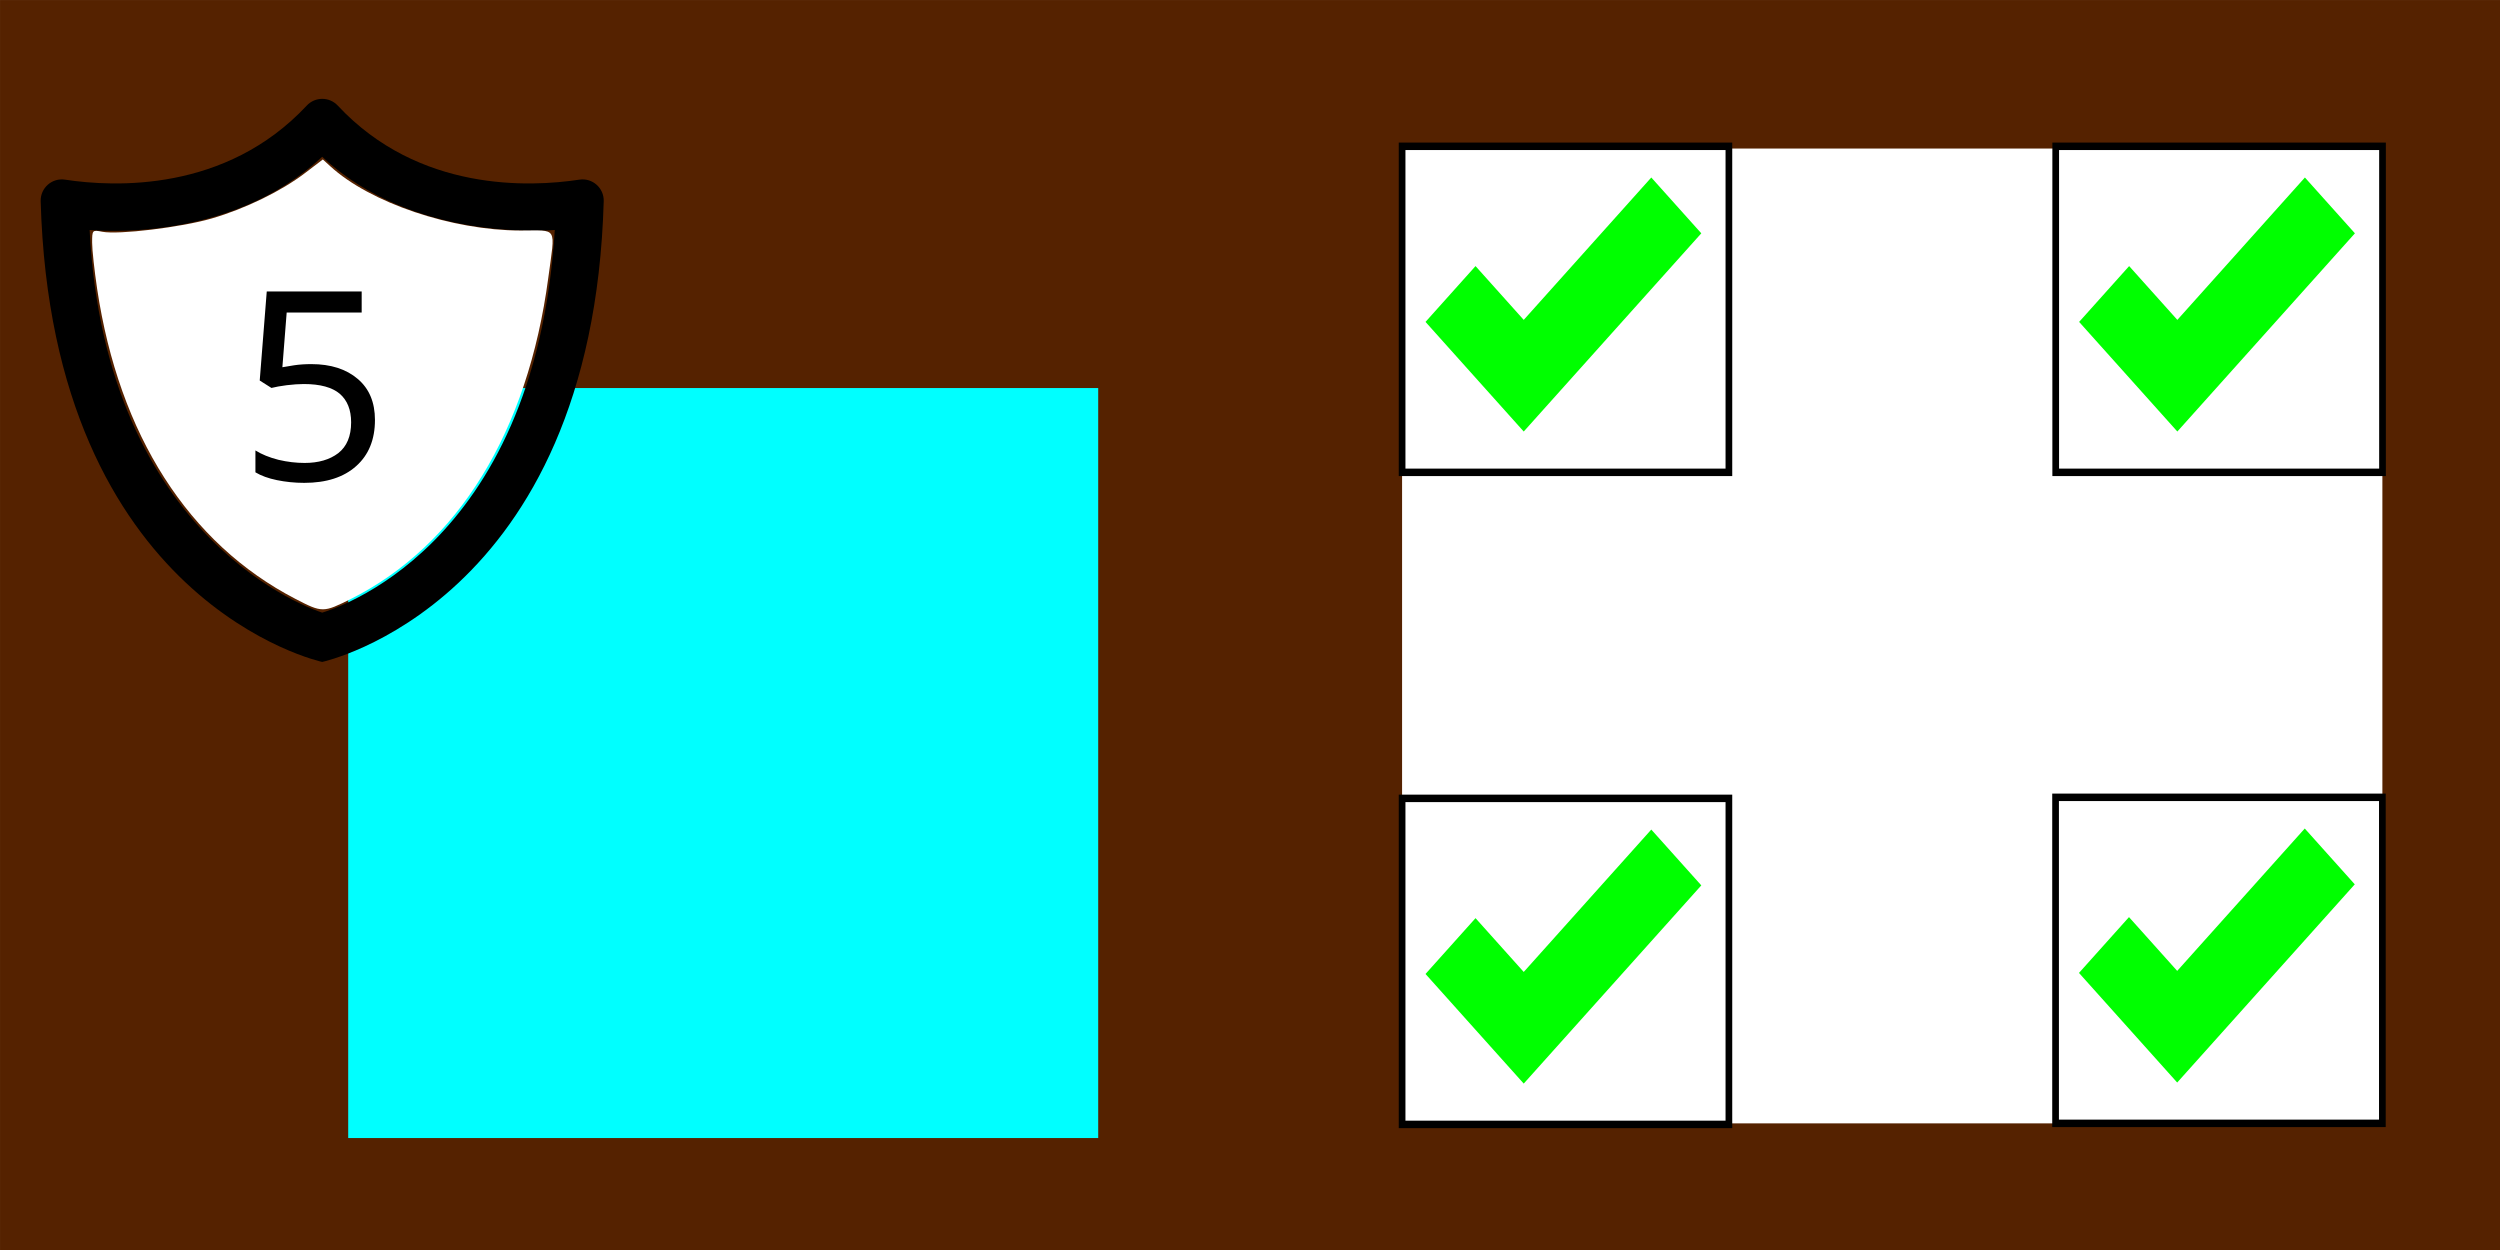
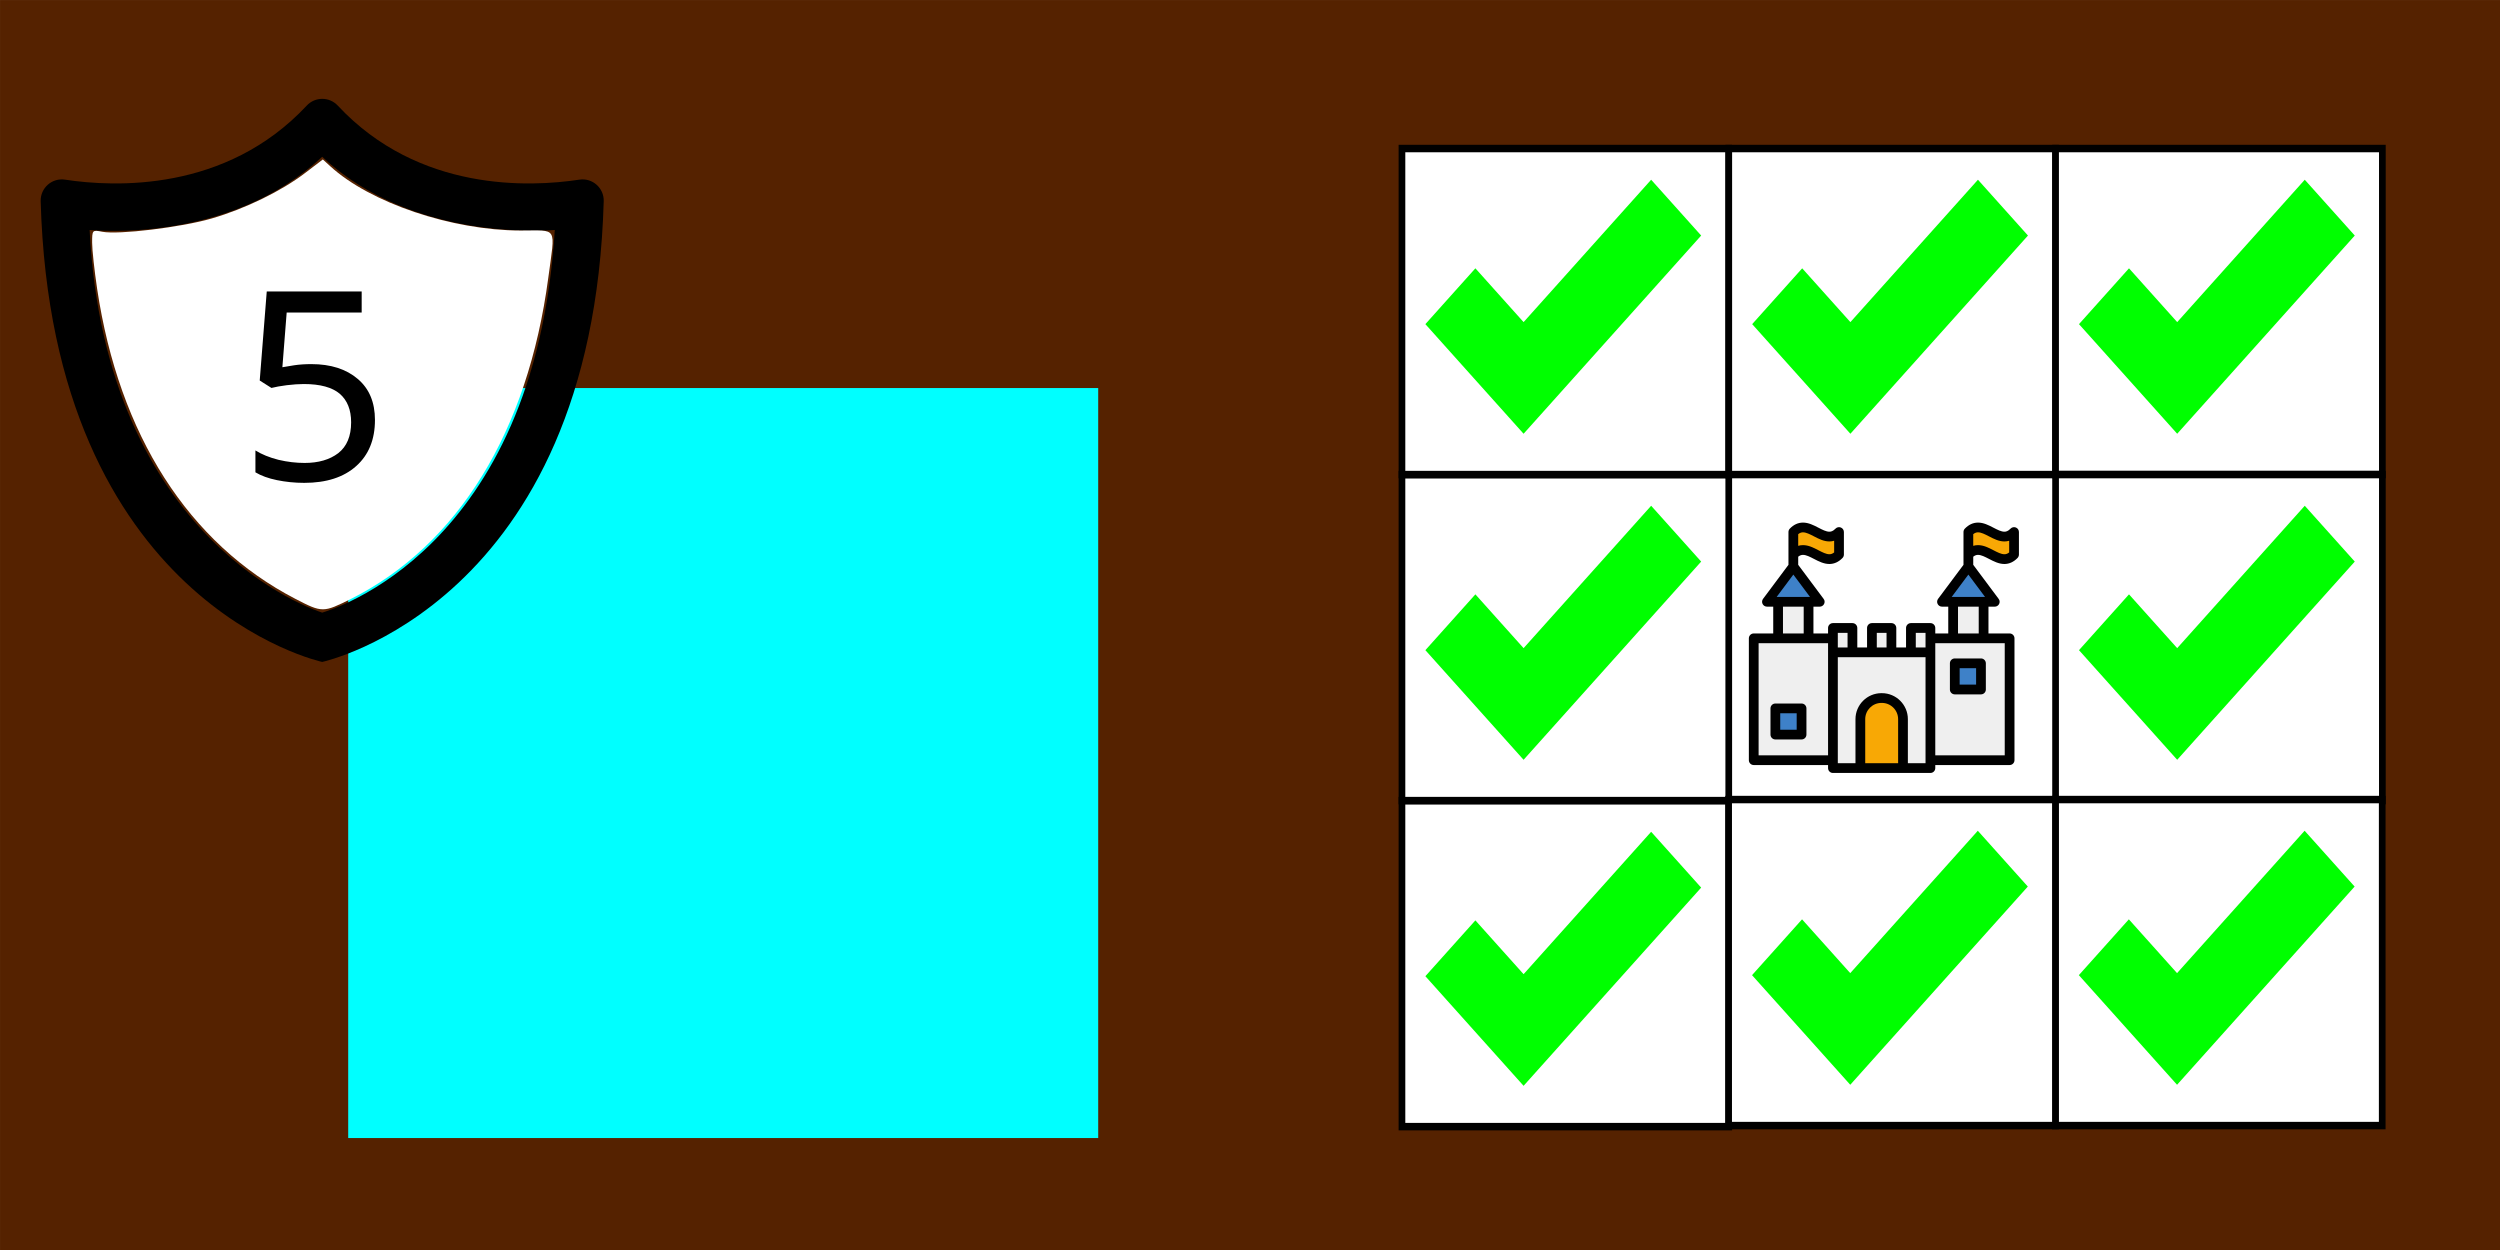
<svg xmlns="http://www.w3.org/2000/svg" width="100mm" height="50mm" viewBox="0 0 100 50" version="1.1" id="svg8">
  <defs id="defs2" />
  <g id="layer1" transform="translate(-15.76167,-6.75917)">
    <g id="g31" transform="matrix(1.403254,0,0,2.041733,-41.71221,-146.0861)" style="fill:#552200">
      <rect style="fill:#552200;stroke-width:0.188" id="rect26" width="71.263" height="24.489" x="40.958" y="74.861" />
    </g>
+     <rect style="fill:#ffffff;stroke-width:0.259" id="rect964" width="39.212" height="38.993" x="71.845" y="12.701" />
+     <g id="g645-5" transform="matrix(1.168369,0,0,1.304125,20.86068,-6.558536)">
+       <g id="g4177">
+         <rect style="fill:#ffffff;stroke:#000000;stroke-width:0.229;stroke-miterlimit:4;stroke-dasharray:none;stroke-opacity:1" id="rect321-6-0" width="11.188" height="10" x="43.633" y="34.768" />
+         <g id="g4169">
+           <g id="g4163">
+             <g id="g581-36" style="fill:#00ff00" transform="matrix(0.01905787,0,0,0.01905787,44.43452,34.89956)">
+               <g id="g579-1" style="fill:#00ff00">
+                 <polygon points="405.584,43.295 176.428,272.452 89.84,185.865 0,275.706 86.588,362.293 176.428,452.131 266.266,362.293 495.426,133.133 " id="polygon577-0" style="fill:#00ff00" />
+               </g>
+             </g>
+           </g>
+         </g>
+       </g>
+     </g>
+     <g id="g645-5-8" transform="matrix(1.168369,0,0,1.304125,20.86068,-19.59978)">
+       <g id="g4177-1">
+         <rect style="fill:#ffffff;stroke:#000000;stroke-width:0.229;stroke-miterlimit:4;stroke-dasharray:none;stroke-opacity:1" id="rect321-6-0-0" width="11.188" height="10" x="43.633" y="34.768" />
+         <g id="g4169-3">
+           <g id="g4163-0">
+             <g id="g581-36-4" style="fill:#00ff00" transform="matrix(0.01905787,0,0,0.01905787,44.43452,34.89956)">
+               <g id="g579-1-4" style="fill:#00ff00">
+                 <polygon points="86.588,362.293 176.428,452.131 266.266,362.293 495.426,133.133 405.584,43.295 176.428,272.452 89.84,185.865 0,275.706 " id="polygon577-0-4" style="fill:#00ff00" />
+               </g>
+             </g>
+           </g>
+         </g>
+       </g>
+     </g>
+     <g id="g645-5-4" transform="matrix(1.168369,0,0,1.304125,20.86068,-32.64103)">
+       <g id="g4177-7">
+         <rect style="fill:#ffffff;stroke:#000000;stroke-width:0.229;stroke-miterlimit:4;stroke-dasharray:none;stroke-opacity:1" id="rect321-6-0-6" width="11.188" height="10" x="43.633" y="34.768" />
+         <g id="g4169-31">
+           <g id="g4163-7">
+             <g id="g581-36-5" style="fill:#00ff00" transform="matrix(0.01905787,0,0,0.01905787,44.43452,34.89956)">
+               <g id="g579-1-9" style="fill:#00ff00">
+                 <polygon points="86.588,362.293 176.428,452.131 266.266,362.293 495.426,133.133 405.584,43.295 176.428,272.452 89.84,185.865 0,275.706 " id="polygon577-0-6" style="fill:#00ff00" />
+               </g>
+             </g>
+           </g>
+         </g>
+       </g>
+     </g>
+     <g id="g645-5-4-2" transform="matrix(1.168369,0,0,1.304125,33.93292,-32.64103)">
+       <g id="g4177-7-1">
+         <rect style="fill:#ffffff;stroke:#000000;stroke-width:0.229;stroke-miterlimit:4;stroke-dasharray:none;stroke-opacity:1" id="rect321-6-0-6-7" width="11.188" height="10" x="43.633" y="34.768" />
+         <g id="g4169-31-8">
+           <g id="g4163-7-5">
+             <g id="g581-36-5-7" style="fill:#00ff00" transform="matrix(0.01905787,0,0,0.01905787,44.43452,34.89956)">
+               <g id="g579-1-9-4" style="fill:#00ff00">
+                 <polygon points="405.584,43.295 176.428,272.452 89.84,185.865 0,275.706 86.588,362.293 176.428,452.131 266.266,362.293 495.426,133.133 " id="polygon577-0-6-1" style="fill:#00ff00" />
+               </g>
+             </g>
+           </g>
+         </g>
+       </g>
+     </g>
+     <g id="g645-5-4-8" transform="matrix(1.168369,0,0,1.304125,47.00515,-32.64103)">
+       <g id="g4177-7-5">
+         <rect style="fill:#ffffff;stroke:#000000;stroke-width:0.229;stroke-miterlimit:4;stroke-dasharray:none;stroke-opacity:1" id="rect321-6-0-6-9" width="11.188" height="10" x="43.633" y="34.768" />
+         <g id="g4169-31-7">
+           <g id="g4163-7-53">
+             <g id="g581-36-5-8" style="fill:#00ff00" transform="matrix(0.01905787,0,0,0.01905787,44.43452,34.89956)">
+               <g id="g579-1-9-8" style="fill:#00ff00">
+                 <polygon points="89.84,185.865 0,275.706 86.588,362.293 176.428,452.131 266.266,362.293 495.426,133.133 405.584,43.295 176.428,272.452 " id="polygon577-0-6-3" style="fill:#00ff00" />
+               </g>
+             </g>
+           </g>
+         </g>
+       </g>
+     </g>
+     <g id="g645-5-4-1" transform="matrix(1.168369,0,0,1.304125,47.00515,-19.59978)">
+       <g id="g4177-7-8">
+         <rect style="fill:#ffffff;stroke:#000000;stroke-width:0.229;stroke-miterlimit:4;stroke-dasharray:none;stroke-opacity:1" id="rect321-6-0-6-96" width="11.188" height="10" x="43.633" y="34.768" />
+         <g id="g4169-31-4">
+           <g id="g4163-7-3">
+             <g id="g581-36-5-3" style="fill:#00ff00" transform="matrix(0.01905787,0,0,0.01905787,44.43452,34.89956)">
+               <g id="g579-1-9-3" style="fill:#00ff00">
+                 <polygon points="176.428,272.452 89.84,185.865 0,275.706 86.588,362.293 176.428,452.131 266.266,362.293 495.426,133.133 405.584,43.295 " id="polygon577-0-6-8" style="fill:#00ff00" />
+               </g>
+             </g>
+           </g>
+         </g>
+       </g>
+     </g>
+     <g id="g645-5-4-6" transform="matrix(1.168369,0,0,1.304125,46.99947,-6.600433)">
+       <g id="g4177-7-0">
+         <rect style="fill:#ffffff;stroke:#000000;stroke-width:0.229;stroke-miterlimit:4;stroke-dasharray:none;stroke-opacity:1" id="rect321-6-0-6-4" width="11.188" height="10" x="43.633" y="34.768" />
+         <g id="g4169-31-88">
+           <g id="g4163-7-8">
+             <g id="g581-36-5-9" style="fill:#00ff00" transform="matrix(0.01905787,0,0,0.01905787,44.43452,34.89956)">
+               <g id="g579-1-9-7" style="fill:#00ff00">
+                 <polygon points="176.428,272.452 89.84,185.865 0,275.706 86.588,362.293 176.428,452.131 266.266,362.293 495.426,133.133 405.584,43.295 " id="polygon577-0-6-7" style="fill:#00ff00" />
+               </g>
+             </g>
+           </g>
+         </g>
+       </g>
+     </g>
+     <g id="g645-5-4-64" transform="matrix(1.168369,0,0,1.304125,33.92724,-6.600433)">
+       <g id="g4177-7-3">
+         <rect style="fill:#ffffff;stroke:#000000;stroke-width:0.229;stroke-miterlimit:4;stroke-dasharray:none;stroke-opacity:1" id="rect321-6-0-6-0" width="11.188" height="10" x="43.633" y="34.768" />
+         <g id="g4169-31-3">
+           <g id="g4163-7-0">
+             <g id="g581-36-5-92" style="fill:#00ff00" transform="matrix(0.01905787,0,0,0.01905787,44.43452,34.89956)">
+               <g id="g579-1-9-5" style="fill:#00ff00">
+                 <polygon points="176.428,272.452 89.84,185.865 0,275.706 86.588,362.293 176.428,452.131 266.266,362.293 495.426,133.133 405.584,43.295 " id="polygon577-0-6-4" style="fill:#00ff00" />
+               </g>
+             </g>
+           </g>
+         </g>
+       </g>
+     </g>
+     <g id="g1193" transform="matrix(0.02436886,0,0,0.02436886,85.71611,27.26892)">
+       <path style="fill:#f8a805" d="m 137.7,38.308 c -1.793,0.538 -3.66,0.812 -5.55,0.812 -7.21,0 -14.212,-3.628 -21.649,-7.482 L 110.41,31.591 C 103.016,27.77 96.033,24.16 88.849,24.16 c -4.662,0 -8.863,1.548 -12.846,4.733 L 73,31.294 V 65.07 l 10.305,-3.099 c 1.789,-0.538 3.655,-0.812 5.544,-0.812 7.211,0 14.225,3.635 21.702,7.51 7.402,3.831 14.395,7.45 21.599,7.45 4.649,0 8.848,-1.545 12.836,-4.723 L 148,68.995 v -33.78 z" id="path1155" />
+       <polygon style="fill:#3e81c8" points="73.001,88.137 29.693,146.14 116.294,146.14 " id="polygon1157" />
+       <rect x="48" y="146.14" style="fill:#efefef" width="50" height="60" id="rect1159" />
+       <rect x="138" y="189.14" style="fill:#efefef" width="32" height="40" id="rect1161" />
+       <rect x="202" y="189.14" style="fill:#efefef" width="32" height="40" id="rect1163" />
+       <rect x="266" y="189.14" style="fill:#efefef" width="32" height="40" id="rect1165" />
+       <path style="fill:#f8a805" d="m 424.998,38.308 c -1.792,0.539 -3.658,0.812 -5.548,0.812 -7.21,0 -14.212,-3.628 -21.697,-7.508 -7.403,-3.832 -14.396,-7.452 -21.603,-7.452 -2.076,0 -4.007,0.295 -5.902,0.902 -2.397,0.769 -4.736,2.06 -6.953,3.837 L 360.3,31.3 v 33.769 l 10.304,-3.098 c 1.791,-0.538 3.657,-0.812 5.547,-0.812 7.21,0 14.224,3.635 21.701,7.51 7.402,3.831 14.395,7.45 21.599,7.45 4.662,0 8.863,-1.548 12.846,-4.731 l 3.004,-2.401 V 35.214 Z" id="path1167" />
+       <polygon style="fill:#3e81c8" points="360.3,88.137 316.993,146.14 403.594,146.14 " id="polygon1169" />
+       <rect x="335.299" y="146.14" style="fill:#efefef" width="50" height="60" id="rect1171" />
+       <path style="fill:#f8a805" d="m 218.349,304.14 h -0.699 c -19.105,0 -34.649,15.544 -34.649,34.649 v 80.351 h 70 V 338.79 C 253,319.684 237.456,304.14 218.349,304.14 Z" id="path1173" />
+       <rect x="298" y="206.14" style="fill:#efefef" width="130" height="200" id="rect1175" />
+       <path style="fill:#efefef" d="m 138,229.14 v 190 h 45 v -80.35 c 0,-19.105 15.544,-34.649 34.649,-34.649 h 0.699 c 19.106,0 34.651,15.544 34.651,34.649 v 80.351 h 45 v -190 z" id="path1177" />
+       <rect x="8" y="206.14" style="fill:#efefef" width="130" height="200" id="rect1179" />
+       <rect x="43.5" y="321.14" style="fill:#3e81c8" width="43" height="43" id="rect1181" />
+       <rect x="338" y="247.14" style="fill:#3e81c8" width="43" height="43" id="rect1183" />
+       <g id="g1191">
+         <path d="m 438.3,24.22 c -3.03,-1.22 -6.49,-0.48 -8.76,1.86 -4.3,4.46 -7.65,5.04 -10.09,5.04 -5.27,0 -11.44,-3.2 -17.97,-6.58 -7.95,-4.12 -16.17,-8.38 -25.33,-8.38 -7.98,0 -15.25,3.34 -21.61,9.92 -1.44,1.5 -2.24,3.49 -2.24,5.56 v 53.84 l -41.71,55.87 c -1.81,2.43 -2.1,5.67 -0.74,8.38 1.35,2.7 4.12,4.41 7.15,4.41 h 10.3 v 44 H 306 v -9 c 0,-4.42 -3.58,-8 -8,-8 h -32 c -4.42,0 -8,3.58 -8,8 v 32 h -16 v -32 c 0,-4.42 -3.58,-8 -8,-8 h -32 c -4.42,0 -8,3.58 -8,8 v 32 h -16 v -32 c 0,-4.42 -3.58,-8 -8,-8 h -32 c -4.42,0 -8,3.58 -8,8 v 9 h -24 v -44 h 10.3 c 0.01,0 0.01,0 0.02,0 4.42,0 8,-3.58 8,-8 0,-1.98 -0.72,-3.79 -1.91,-5.18 L 81,85.48 V 72.14 c 3.24,-2.59 5.85,-2.98 7.85,-2.98 5.26,0 11.43,3.2 17.97,6.58 7.95,4.12 16.16,8.38 25.33,8.38 7.98,0 15.25,-3.34 21.6,-9.92 1.44,-1.5 2.25,-3.49 2.25,-5.56 v -37 c 0,-3.26 -1.98,-6.2 -5.01,-7.42 -3.02,-1.22 -6.48,-0.48 -8.75,1.86 -4.3,4.46 -7.65,5.04 -10.09,5.04 -5.27,0 -11.44,-3.2 -17.97,-6.58 -7.95,-4.12 -16.17,-8.38 -25.33,-8.38 -7.99,0 -15.25,3.34 -21.61,9.92 C 65.8,27.58 65,29.57 65,31.64 v 53.84 l -41.71,55.87 c -1.82,2.43 -2.1,5.67 -0.75,8.38 1.36,2.7 4.13,4.41 7.16,4.41 H 40 v 44 H 8 c -4.42,0 -8,3.58 -8,8 v 200 c 0,4.42 3.58,8 8,8 h 122 v 5 c 0,4.42 3.58,8 8,8 h 160 c 4.42,0 8,-3.58 8,-8 v -5 h 122 c 4.42,0 8,-3.58 8,-8 v -200 c 0,-4.42 -3.58,-8 -8,-8 h -34.7 v -44 h 10.3 c 0.01,0 0.01,0 0.02,0 4.42,0 8,-3.58 8,-8 0,-1.98 -0.72,-3.79 -1.91,-5.18 L 368.3,85.48 V 72.14 c 3.24,-2.59 5.85,-2.98 7.85,-2.98 5.27,0 11.44,3.2 17.97,6.58 7.95,4.12 16.16,8.38 25.33,8.38 7.98,0 15.25,-3.34 21.61,-9.92 1.43,-1.5 2.24,-3.49 2.24,-5.56 v -37 c 0,-3.26 -1.98,-6.2 -5,-7.42 z M 81,35.14 c 3.24,-2.59 5.85,-2.98 7.85,-2.98 5.26,0 11.43,3.2 17.97,6.58 7.95,4.12 16.16,8.38 25.33,8.38 2.7,0 5.32,-0.39 7.85,-1.15 v 19.17 c -3.25,2.59 -5.85,2.98 -7.85,2.98 -5.27,0 -11.44,-3.2 -17.97,-6.58 -7.95,-4.12 -16.17,-8.38 -25.33,-8.38 -2.7,0 -5.32,0.39 -7.85,1.15 0,0 0,-19.17 0,-19.17 z m -8,66.37 27.34,36.63 H 45.65 Z m 17,52.63 v 44 H 56 v -44 z m 40,244 H 16 v -184 h 114 z m 80,-201 h 16 v 24 h -16 z m -64,0 h 16 v 24 h -16 z m 99,214 h -54 v -72.35 c 0,-14.69 11.95,-26.65 26.65,-26.65 h 0.7 c 14.691,0 26.65,11.96 26.65,26.65 z m 45,0 h -29 v -72.35 c 0,-23.52 -19.14,-42.65 -42.65,-42.65 h -0.7 c -23.52,0 -42.65,19.13 -42.65,42.65 v 72.35 h -29 v -174 h 144 z m 0,-190 h -16 v -24 h 16 z m 130,-7 v 184 H 306 v -184 z m -76.7,-16 v -44 h 34 v 44 z m 44.34,-60 h -54.69 l 27.35,-36.63 z m 39.66,-73 c -3.24,2.59 -5.85,2.98 -7.85,2.98 -5.27,0 -11.44,-3.2 -17.97,-6.58 -7.95,-4.12 -16.17,-8.38 -25.33,-8.38 -2.7,0 -5.32,0.39 -7.85,1.15 V 35.14 c 1.62,-1.3 3.08,-2.04 4.39,-2.46 1.31,-0.42 2.46,-0.52 3.46,-0.52 5.27,0 11.44,3.2 17.97,6.58 7.95,4.12 16.16,8.38 25.33,8.38 2.7,0 5.32,-0.39 7.85,-1.15 z" id="path1185" />
+         <path d="m 86.5,313.14 h -43 c -4.42,0 -8,3.58 -8,8 v 43 c 0,4.42 3.58,8 8,8 h 43 c 4.42,0 8,-3.58 8,-8 v -43 c 0,-4.42 -3.58,-8 -8,-8 z m -8,43 h -27 v -27 h 27 z" id="path1187" />
+         <path d="m 381,239.14 h -43 c -4.42,0 -8,3.58 -8,8 v 43 c 0,4.42 3.58,8 8,8 h 43 c 4.42,0 8,-3.58 8,-8 v -43 c 0,-4.42 -3.58,-8 -8,-8 z m -8,43 h -27 v -27 h 27 z" id="path1189" />
+       </g>
+     </g>
    <rect style="fill:#00ffff;stroke-width:0.265" id="rect970" width="30" height="30" x="29.69" y="22.281" />
+     <g id="g1516" transform="translate(-1.040828,-9.250455)">
+       <g id="g71" transform="translate(1.060025,4.298518)">
+         <g id="g419" transform="matrix(0.04596369,0,0,0.04596369,16.86357,15.1608)">
+           <g id="g417">
+             <path d="m 256,458.1 c -5.9,-2 -188.4,-60.9 -202.4,-333 7,0.5 122.3,11.2 202.4,-63.7 78.9,73.8 195.4,64.1 202.4,63.7 -17.2,280.2 -196.5,331 -202.4,333 z M 479.7,81.3 C 437,87.8 340,92.3 269.6,16.9 262.3,9 249.8,9 242.5,16.9 172,92.3 75,87.8 32.3,81.3 20.9,79.5 10.7,88.5 11,100 c 9.9,350.5 245,401 245,401 0,0 235.1,-50.4 245,-401 0.3,-11.5 -9.9,-20.5 -21.3,-18.7 z" id="path415" />
+           </g>
+         </g>
+         <path style="fill:#ffffff;stroke-width:0.134" d="m 27.561,35.667 c -4.275,-2.214 -7.056,-6.559 -7.932,-12.395 -0.11,-0.735 -0.201,-1.569 -0.201,-1.854 -7.68e-4,-0.505 0.009,-0.516 0.403,-0.437 0.64,0.128 3.158,-0.176 4.374,-0.529 1.342,-0.389 2.789,-1.094 3.745,-1.824 l 0.706,-0.539 0.297,0.272 c 1.594,1.462 4.869,2.568 7.613,2.571 1.509,0.002 1.388,-0.206 1.108,1.891 -0.819,6.15 -3.611,10.694 -7.89,12.842 -1.109,0.557 -1.152,0.557 -2.223,0.002 z" id="path476" />
+       </g>
+       <text xml:space="preserve" style="font-style:normal;font-weight:normal;font-size:10.583px;line-height:1.25;font-family:sans-serif;fill:#000000;fill-opacity:1;stroke:none;stroke-width:0.265" x="26.349" y="35.216" id="text962">
+         <tspan id="tspan960" x="26.349" y="35.216" style="stroke-width:0.265">5</tspan>
+       </text>
+     </g>
    <g id="g1223" transform="matrix(0.05847065,0,0,0.05847065,32.2487,25.34699)" />
    <g id="g1221" transform="matrix(0.05847065,0,0,0.05847065,32.2487,25.34699)" />
    <g id="g1219" transform="matrix(0.05847065,0,0,0.05847065,32.2487,25.34699)" />
    <g id="g1217" transform="matrix(0.05847065,0,0,0.05847065,32.2487,25.34699)" />
    <g id="g1215" transform="matrix(0.05847065,0,0,0.05847065,32.2487,25.34699)" />
    <g id="g1213" transform="matrix(0.05847065,0,0,0.05847065,32.2487,25.34699)" />
    <g id="g1211" transform="matrix(0.05847065,0,0,0.05847065,32.2487,25.34699)" />
    <g id="g1209" transform="matrix(0.05847065,0,0,0.05847065,32.2487,25.34699)" />
    <g id="g1207" transform="matrix(0.05847065,0,0,0.05847065,32.2487,25.34699)" />
    <g id="g1205" transform="matrix(0.05847065,0,0,0.05847065,32.2487,25.34699)" />
    <g id="g1203" transform="matrix(0.05847065,0,0,0.05847065,32.2487,25.34699)" />
    <g id="g1201" transform="matrix(0.05847065,0,0,0.05847065,32.2487,25.34699)" />
    <g id="g1199" transform="matrix(0.05847065,0,0,0.05847065,32.2487,25.34699)" />
    <g id="g1197" transform="matrix(0.05847065,0,0,0.05847065,32.2487,25.34699)" />
    <g id="g1195" transform="matrix(0.05847065,0,0,0.05847065,32.2487,25.34699)" />
-     <g id="g1516" transform="translate(-1.040828,-9.250455)">
-       <g id="g71" transform="translate(1.060025,4.298518)">
-         <g id="g419" transform="matrix(0.04596369,0,0,0.04596369,16.86357,15.1608)">
-           <g id="g417">
-             <path d="m 256,458.1 c -5.9,-2 -188.4,-60.9 -202.4,-333 7,0.5 122.3,11.2 202.4,-63.7 78.9,73.8 195.4,64.1 202.4,63.7 -17.2,280.2 -196.5,331 -202.4,333 z M 479.7,81.3 C 437,87.8 340,92.3 269.6,16.9 262.3,9 249.8,9 242.5,16.9 172,92.3 75,87.8 32.3,81.3 20.9,79.5 10.7,88.5 11,100 c 9.9,350.5 245,401 245,401 0,0 235.1,-50.4 245,-401 0.3,-11.5 -9.9,-20.5 -21.3,-18.7 z" id="path415" />
-           </g>
-         </g>
-         <path style="fill:#ffffff;stroke-width:0.134" d="m 27.561,35.667 c -4.275,-2.214 -7.056,-6.559 -7.932,-12.395 -0.11,-0.735 -0.201,-1.569 -0.201,-1.854 -7.68e-4,-0.505 0.009,-0.516 0.403,-0.437 0.64,0.128 3.158,-0.176 4.374,-0.529 1.342,-0.389 2.789,-1.094 3.745,-1.824 l 0.706,-0.539 0.297,0.272 c 1.594,1.462 4.869,2.568 7.613,2.571 1.509,0.002 1.388,-0.206 1.108,1.891 -0.819,6.15 -3.611,10.694 -7.89,12.842 -1.109,0.557 -1.152,0.557 -2.223,0.002 z" id="path476" />
-       </g>
-       <text xml:space="preserve" style="font-style:normal;font-weight:normal;font-size:10.583px;line-height:1.25;font-family:sans-serif;fill:#000000;fill-opacity:1;stroke:none;stroke-width:0.265" x="26.349" y="35.216" id="text962">
-         <tspan id="tspan960" x="26.349" y="35.216" style="stroke-width:0.265">5</tspan>
-       </text>
-     </g>
-     <rect style="fill:#ffffff;stroke-width:0.259" id="rect964" width="39.212" height="38.993" x="71.845" y="12.701" />
    <g id="g1615" transform="matrix(0.02004772,0,0,0.02004772,88.6036,34.64285)" />
    <g id="g1617" transform="matrix(0.02004772,0,0,0.02004772,88.6036,34.64285)" />
    <g id="g1619" transform="matrix(0.02004772,0,0,0.02004772,88.6036,34.64285)" />
    <g id="g1621" transform="matrix(0.02004772,0,0,0.02004772,88.6036,34.64285)" />
    <g id="g1623" transform="matrix(0.02004772,0,0,0.02004772,88.6036,34.64285)" />
    <g id="g1625" transform="matrix(0.02004772,0,0,0.02004772,88.6036,34.64285)" />
    <g id="g1627" transform="matrix(0.02004772,0,0,0.02004772,88.6036,34.64285)" />
    <g id="g1629" transform="matrix(0.02004772,0,0,0.02004772,88.6036,34.64285)" />
    <g id="g1631" transform="matrix(0.02004772,0,0,0.02004772,88.6036,34.64285)" />
    <g id="g1633" transform="matrix(0.02004772,0,0,0.02004772,88.6036,34.64285)" />
    <g id="g1635" transform="matrix(0.02004772,0,0,0.02004772,88.6036,34.64285)" />
    <g id="g1637" transform="matrix(0.02004772,0,0,0.02004772,88.6036,34.64285)" />
    <g id="g1639" transform="matrix(0.02004772,0,0,0.02004772,88.6036,34.64285)" />
    <g id="g1641" transform="matrix(0.02004772,0,0,0.02004772,88.6036,34.64285)" />
    <g id="g1643" transform="matrix(0.02004772,0,0,0.02004772,88.6036,34.64285)" />
-     <g id="g645-5" transform="matrix(1.168369,0,0,1.304125,20.86636,-6.647761)">
-       <g id="g4177">
-         <rect style="fill:#ffffff;stroke:#000000;stroke-width:0.229;stroke-miterlimit:4;stroke-dasharray:none;stroke-opacity:1" id="rect321-6-0" width="11.188" height="10" x="43.633" y="34.768" />
-         <g id="g4169">
-           <g id="g4163">
-             <g id="g581-36" style="fill:#00ff00" transform="matrix(0.01905787,0,0,0.01905787,44.43452,34.89956)">
-               <g id="g579-1" style="fill:#00ff00">
-                 <polygon points="405.584,43.295 176.428,272.452 89.84,185.865 0,275.706 86.588,362.293 176.428,452.131 266.266,362.293 495.426,133.133 " id="polygon577-0" style="fill:#00ff00" />
-               </g>
-             </g>
-           </g>
-         </g>
-       </g>
-     </g>
-     <g id="g645-5-4" transform="matrix(1.168369,0,0,1.304125,20.86636,-32.73025)">
-       <g id="g4177-7">
-         <rect style="fill:#ffffff;stroke:#000000;stroke-width:0.229;stroke-miterlimit:4;stroke-dasharray:none;stroke-opacity:1" id="rect321-6-0-6" width="11.188" height="10" x="43.633" y="34.768" />
-         <g id="g4169-31">
-           <g id="g4163-7">
-             <g id="g581-36-5" style="fill:#00ff00" transform="matrix(0.01905787,0,0,0.01905787,44.43452,34.89956)">
-               <g id="g579-1-9" style="fill:#00ff00">
-                 <polygon points="86.588,362.293 176.428,452.131 266.266,362.293 495.426,133.133 405.584,43.295 176.428,272.452 89.84,185.865 0,275.706 " id="polygon577-0-6" style="fill:#00ff00" />
-               </g>
-             </g>
-           </g>
-         </g>
-       </g>
-     </g>
-     <g id="g645-5-4-8" transform="matrix(1.168369,0,0,1.304125,47.01083,-32.73025)">
-       <g id="g4177-7-5">
-         <rect style="fill:#ffffff;stroke:#000000;stroke-width:0.229;stroke-miterlimit:4;stroke-dasharray:none;stroke-opacity:1" id="rect321-6-0-6-9" width="11.188" height="10" x="43.633" y="34.768" />
-         <g id="g4169-31-7">
-           <g id="g4163-7-53">
-             <g id="g581-36-5-8" style="fill:#00ff00" transform="matrix(0.01905787,0,0,0.01905787,44.43452,34.89956)">
-               <g id="g579-1-9-8" style="fill:#00ff00">
-                 <polygon points="89.84,185.865 0,275.706 86.588,362.293 176.428,452.131 266.266,362.293 495.426,133.133 405.584,43.295 176.428,272.452 " id="polygon577-0-6-3" style="fill:#00ff00" />
-               </g>
-             </g>
-           </g>
-         </g>
-       </g>
-     </g>
-     <g id="g645-5-4-6" transform="matrix(1.168369,0,0,1.304125,47.00515,-6.689659)">
-       <g id="g4177-7-0">
-         <rect style="fill:#ffffff;stroke:#000000;stroke-width:0.229;stroke-miterlimit:4;stroke-dasharray:none;stroke-opacity:1" id="rect321-6-0-6-4" width="11.188" height="10" x="43.633" y="34.768" />
-         <g id="g4169-31-88">
-           <g id="g4163-7-8">
-             <g id="g581-36-5-9" style="fill:#00ff00" transform="matrix(0.01905787,0,0,0.01905787,44.43452,34.89956)">
-               <g id="g579-1-9-7" style="fill:#00ff00">
-                 <polygon points="176.428,272.452 89.84,185.865 0,275.706 86.588,362.293 176.428,452.131 266.266,362.293 495.426,133.133 405.584,43.295 " id="polygon577-0-6-7" style="fill:#00ff00" />
-               </g>
-             </g>
-           </g>
-         </g>
-       </g>
-     </g>
  </g>
</svg>
